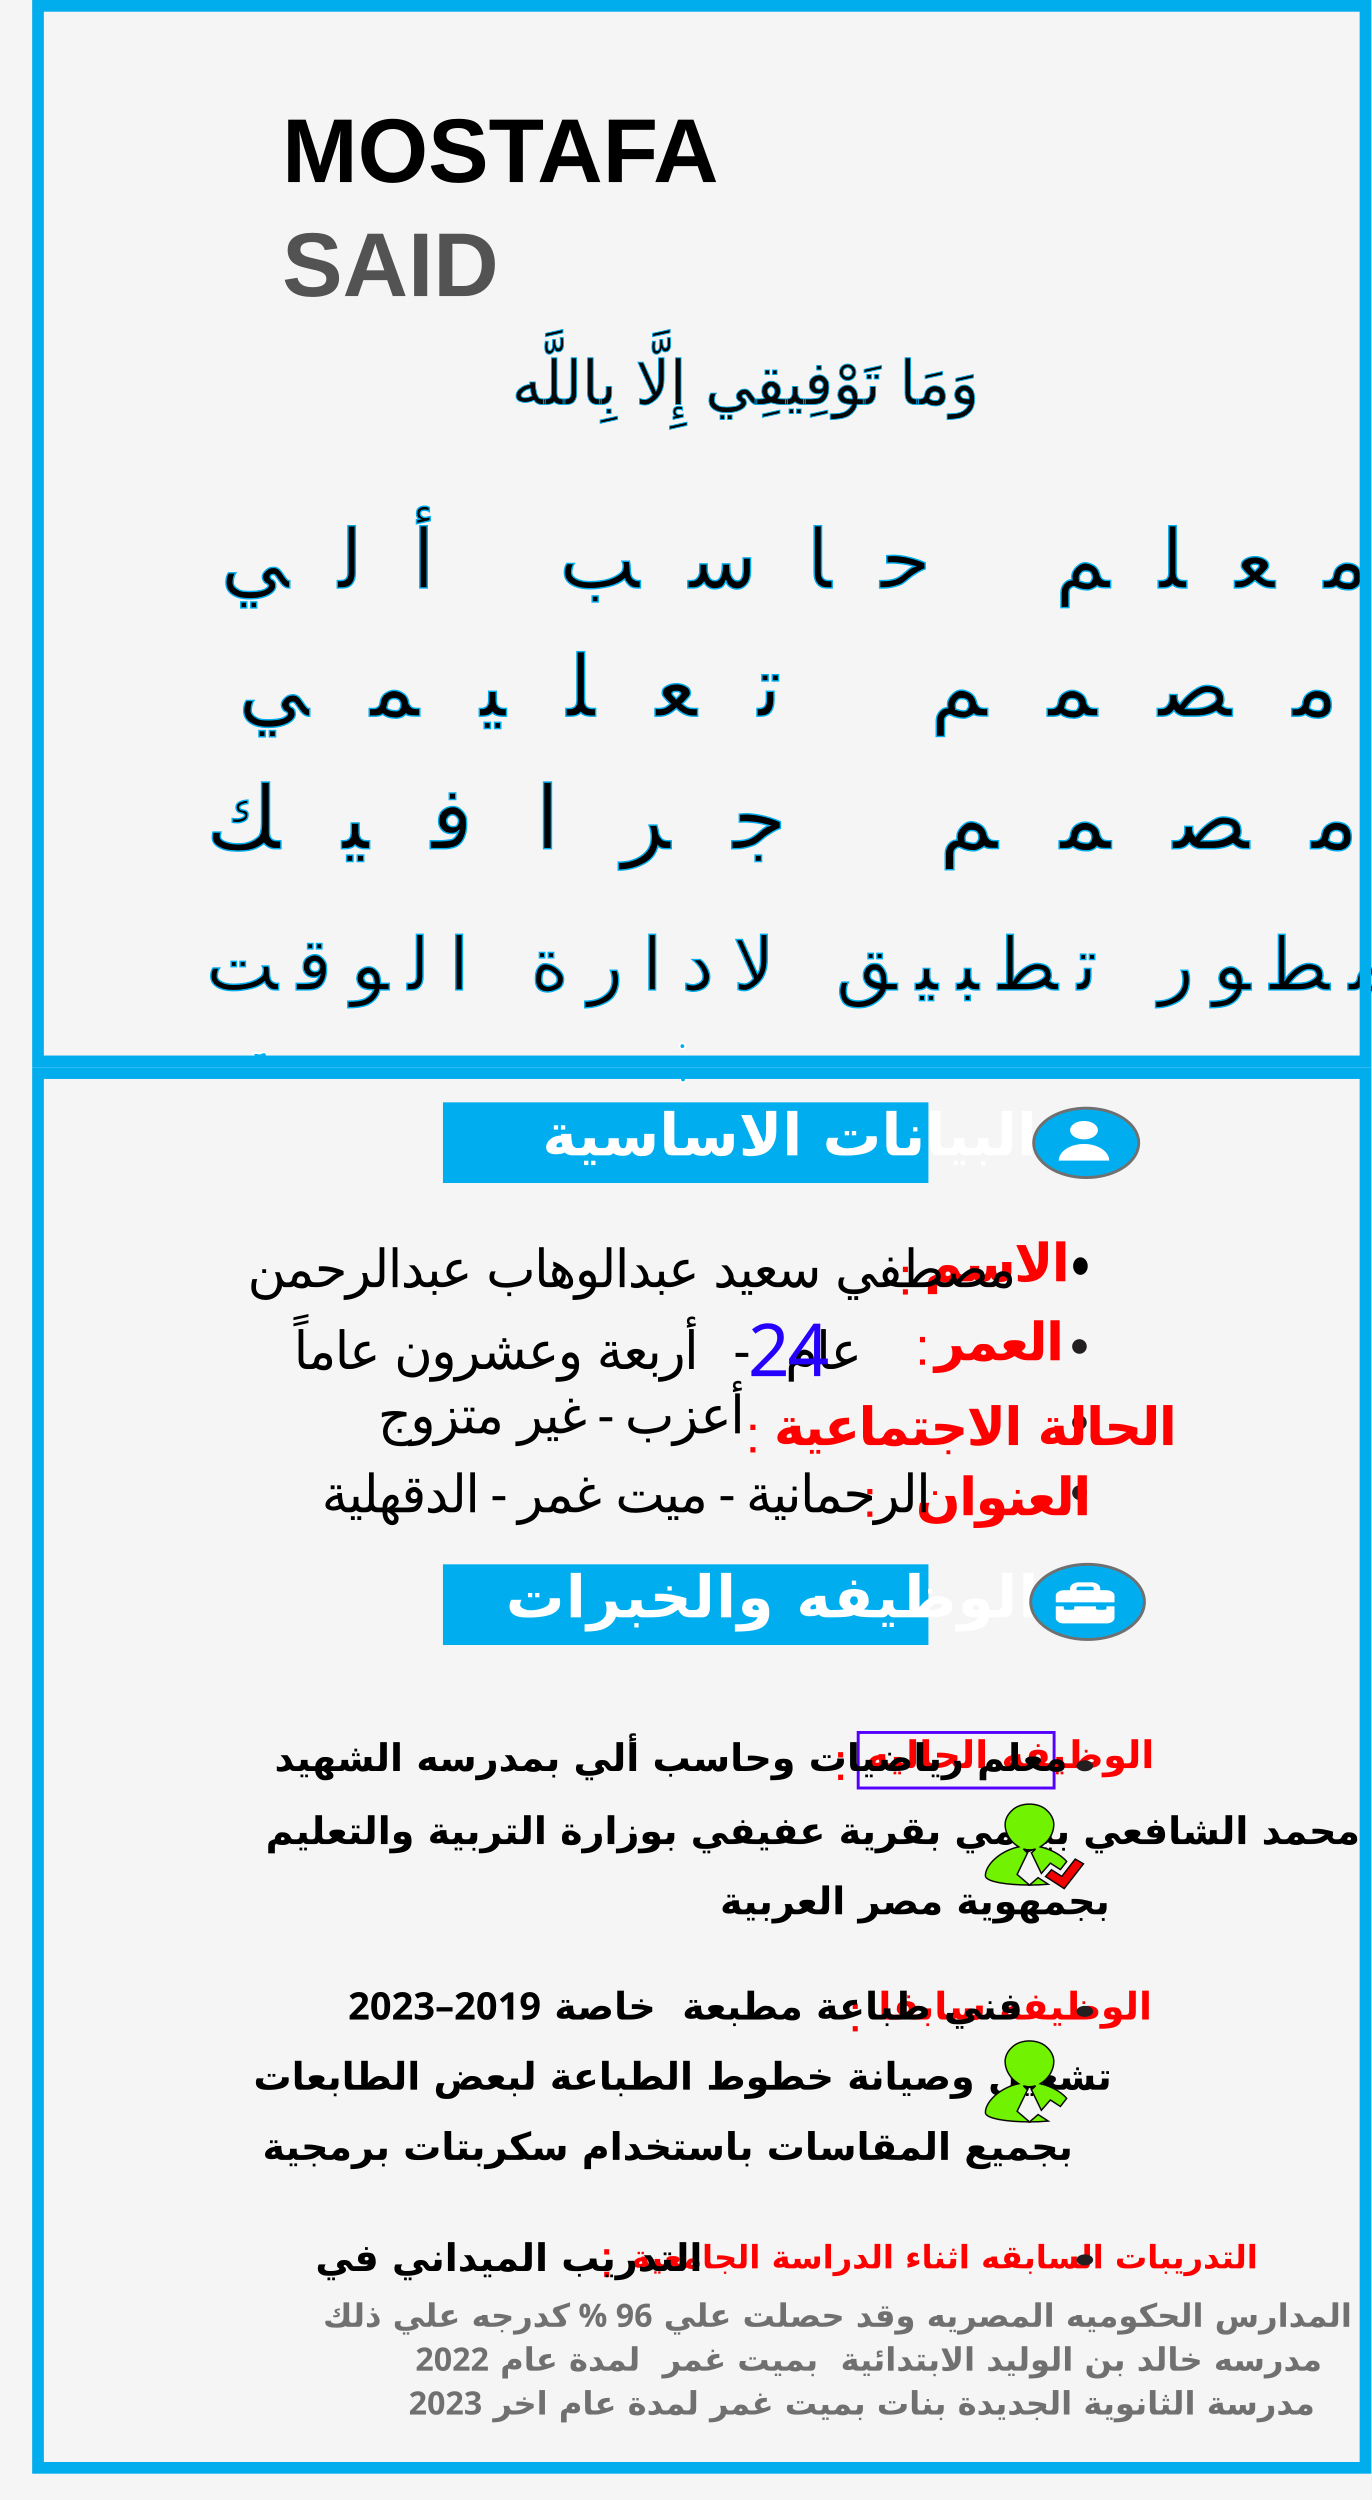
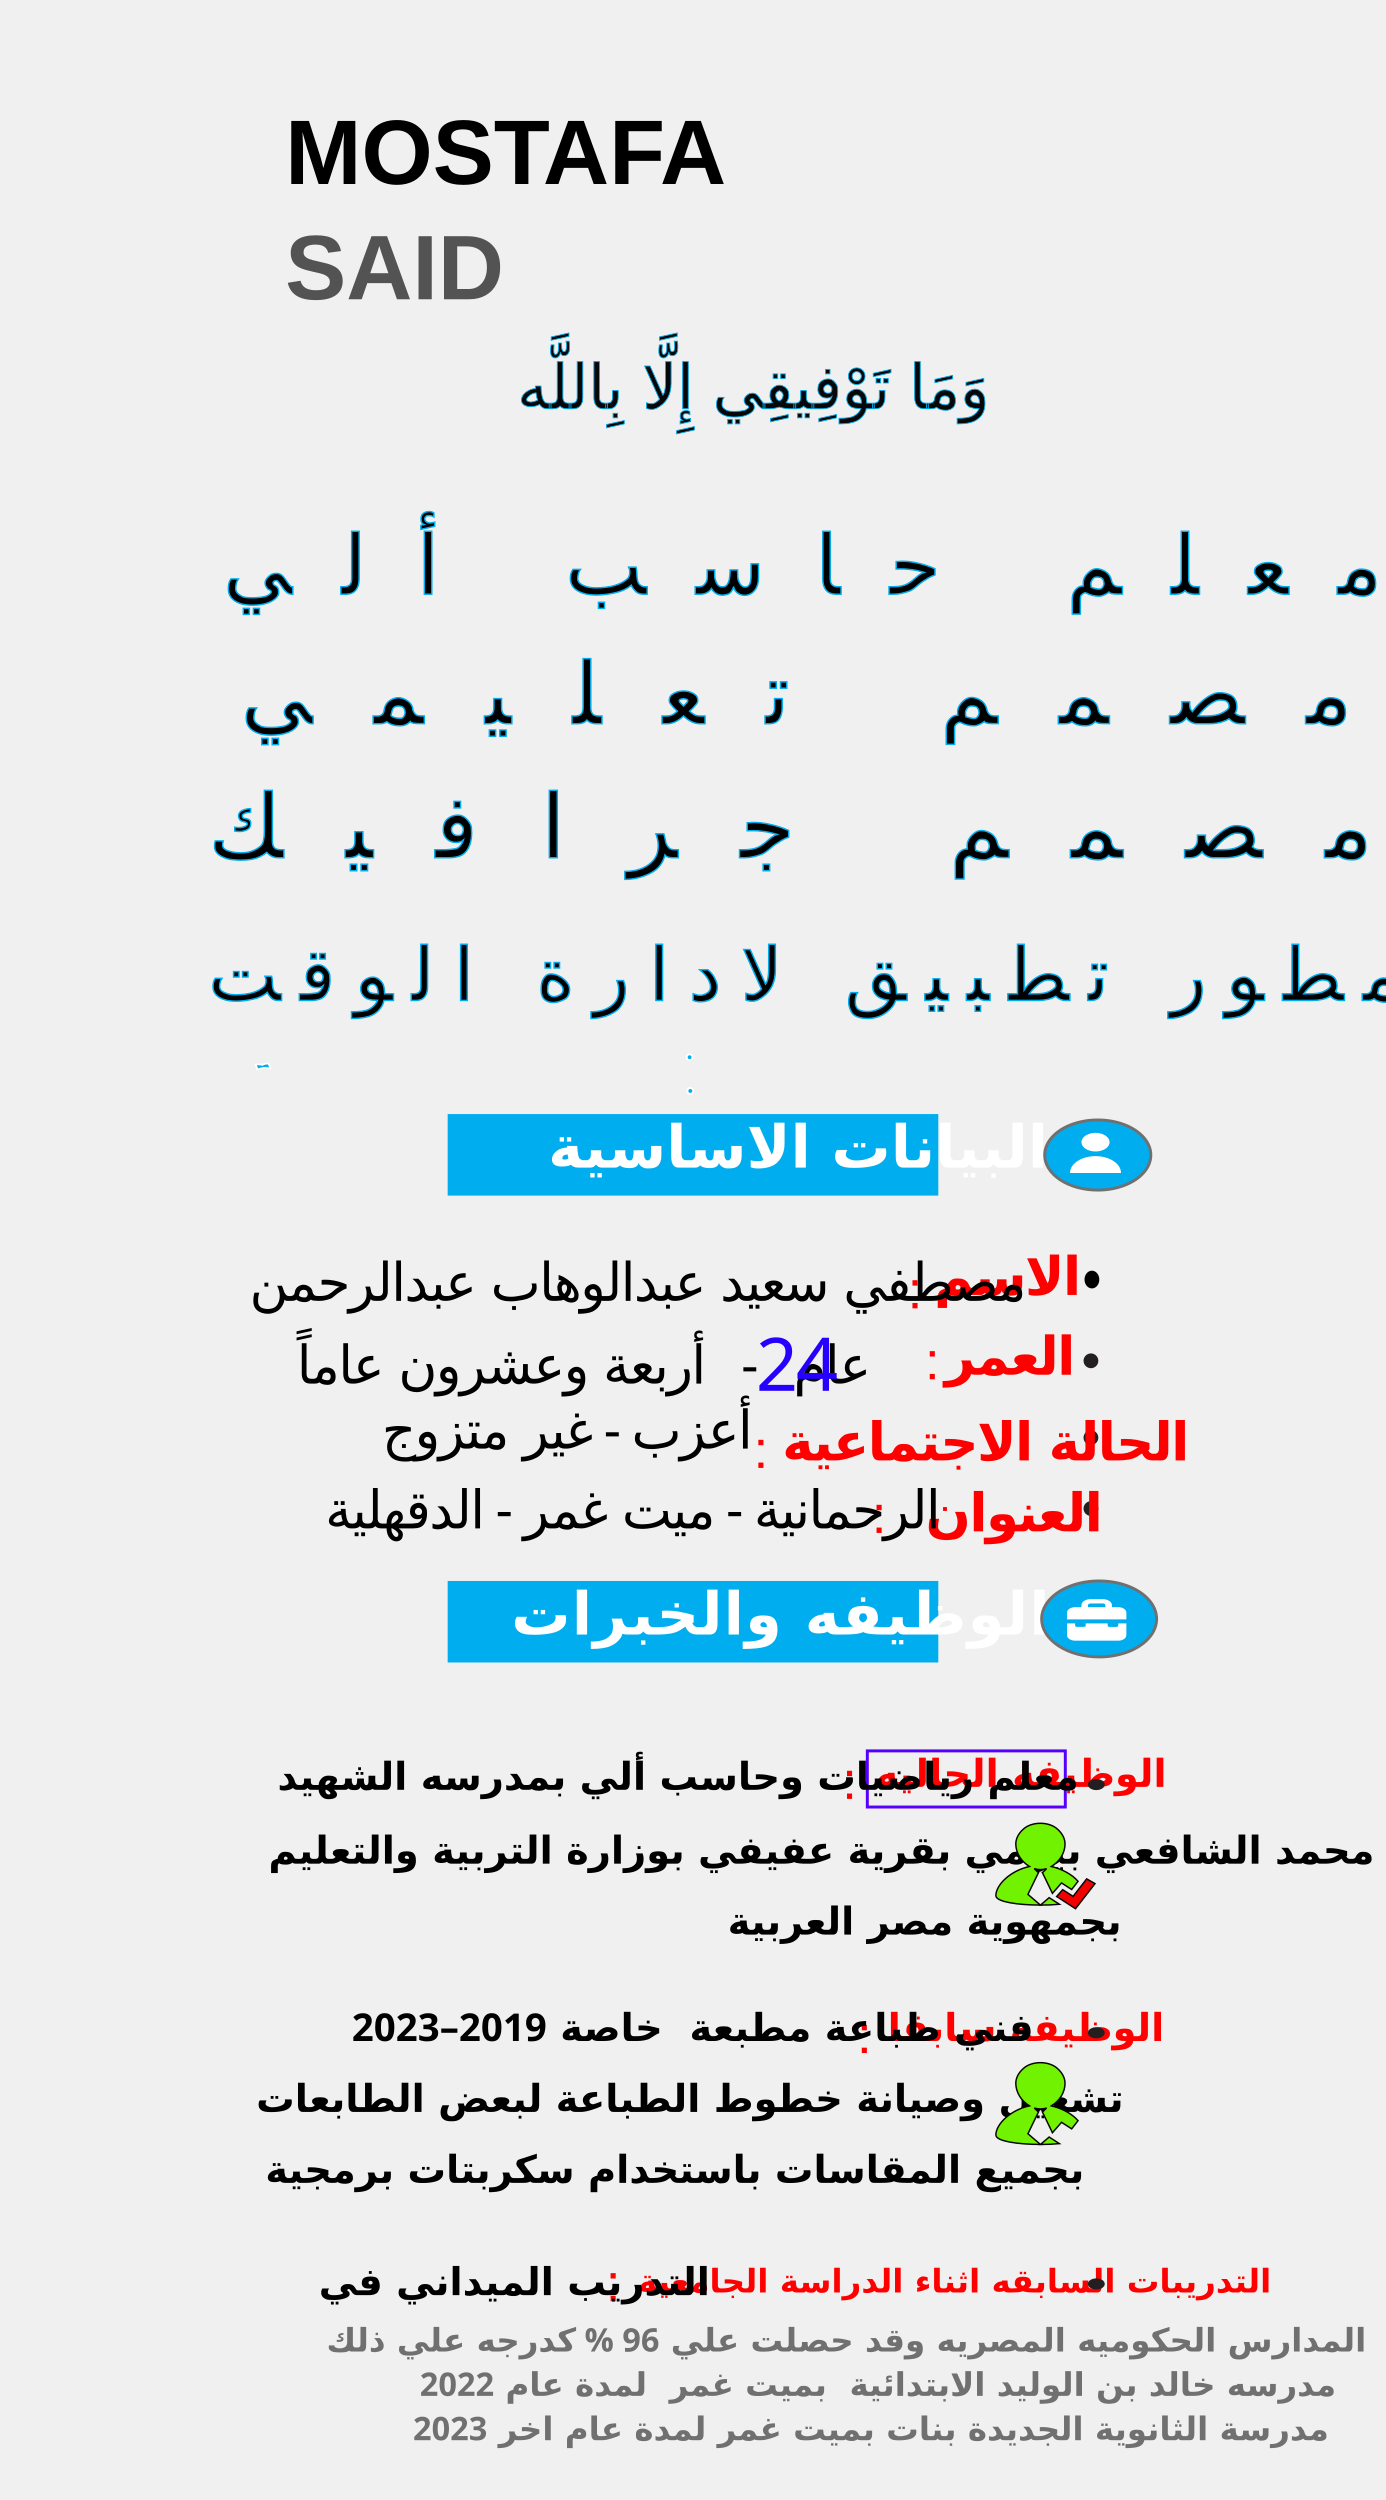
- <svg xmlns="http://www.w3.org/2000/svg" width="469" height="855" viewBox="0 0 469 855" fill="none">
-   <rect width="469" height="855" fill="#F5F5F5" />
+ <svg xmlns="http://www.w3.org/2000/svg" width="469" height="846" viewBox="0 0 469 846" fill="none">
  <path d="M317.521 377H151.492V404.59H317.521V377Z" fill="#00AEEF" />
  <text fill="#070707" stroke="#00AEEF" stroke-width="0.3" xml:space="preserve" style="white-space: pre" font-family="Harmattan" font-size="21" font-weight="500" letter-spacing="-0.01em">
    <tspan x="175" y="138.322">وَمَا تَوْفِيقِي إِلَّا بِاللَّه</tspan>
  </text>
  <text fill="black" xml:space="preserve" style="white-space: pre" font-family="Arial" font-size="31" font-weight="900" letter-spacing="0em">
    <tspan x="96.492" y="62.261">MOSTAFA</tspan>
  </text>
  <text fill="#535353" xml:space="preserve" style="white-space: pre" font-family="Arial" font-size="31" font-weight="900" letter-spacing="0em">
    <tspan x="96.492" y="101.261">SAID</tspan>
  </text>
  <text fill="black" stroke="#00AEEF" stroke-width="0.5" xml:space="preserve" style="white-space: pre" font-family="Andalus" font-size="30" letter-spacing="0.71em">
    <tspan x="70.492" y="290.254">مصمم جرافيك</tspan>
  </text>
  <text fill="black" stroke="#00AEEF" stroke-width="0.5" xml:space="preserve" style="white-space: pre" font-family="Andalus" font-size="25" letter-spacing="0.26em">
    <tspan x="70.492" y="338.545">مطور تطبيق لادارة الوقت</tspan>
  </text>
  <text fill="black" stroke="#00AEEF" stroke-width="0.5" xml:space="preserve" style="white-space: pre" font-family="Andalus" font-size="29" letter-spacing="0.72em">
    <tspan x="81.492" y="244.912">مصمم تعليمي</tspan>
  </text>
  <text fill="black" stroke="#00AEEF" stroke-width="0.5" xml:space="preserve" style="white-space: pre" font-family="Andalus" font-size="28" letter-spacing="0.6em">
    <tspan x="75.492" y="201.07">معلم حاسب ألي</tspan>
  </text>
  <text fill="white" xml:space="preserve" style="white-space: pre" font-family="Harmattan" font-size="20" font-weight="bold" letter-spacing="0em">
    <tspan x="185.492" y="395.116">البيانات الاساسية</tspan>
  </text>
  <path d="M371.483 402.726C375.034 402.726 378.506 402.03 381.459 400.727C384.412 399.423 386.714 397.57 388.073 395.403C389.432 393.235 389.787 390.85 389.095 388.549C388.402 386.247 386.691 384.134 384.18 382.475C381.669 380.816 378.469 379.686 374.986 379.228C371.503 378.77 367.892 379.005 364.611 379.903C361.33 380.801 358.525 382.321 356.552 384.272C354.579 386.223 353.526 388.517 353.526 390.863C353.526 394.009 355.418 397.027 358.785 399.251C362.153 401.476 366.72 402.726 371.483 402.726Z" fill="#00AEEF" stroke="#707070" />
  <path d="M362.09 396.933C362.09 395.422 362.999 393.972 364.617 392.903C366.235 391.834 368.43 391.233 370.718 391.233C373.006 391.233 375.201 391.834 376.819 392.903C378.437 393.972 379.346 395.422 379.346 396.933H362.09ZM365.959 386.514C365.958 385.786 366.34 385.081 367.039 384.518C367.738 383.955 368.71 383.57 369.791 383.428C370.871 383.286 371.993 383.395 372.965 383.738C373.937 384.082 374.699 384.637 375.12 385.309C375.542 385.982 375.598 386.73 375.278 387.426C374.958 388.123 374.282 388.725 373.366 389.129C372.45 389.533 371.35 389.715 370.253 389.644C369.157 389.573 368.132 389.252 367.353 388.737C366.461 388.148 365.959 387.348 365.959 386.514Z" fill="white" />
  <path d="M369.169 513C369.664 513 370.147 512.853 370.558 512.579C370.969 512.304 371.29 511.914 371.479 511.457C371.668 511 371.718 510.497 371.621 510.012C371.525 509.527 371.287 509.082 370.937 508.732C370.588 508.383 370.142 508.145 369.657 508.048C369.172 507.952 368.67 508.001 368.213 508.19C367.756 508.38 367.365 508.7 367.091 509.111C366.816 509.522 366.669 510.006 366.669 510.5C366.669 511.163 366.933 511.799 367.402 512.268C367.871 512.737 368.506 513 369.169 513Z" fill="#231F20" />
  <path d="M317.521 535H151.492V562.59H317.521V535Z" fill="#00AEEF" />
  <text fill="white" xml:space="preserve" style="white-space: pre" font-family="Harmattan" font-size="20" font-weight="bold" letter-spacing="0.02em">
    <tspan x="173" y="553.116">الوظيفه والخبرات</tspan>
  </text>
  <path d="M371.946 560.704C375.794 560.704 379.555 559.95 382.754 558.538C385.953 557.126 388.447 555.119 389.919 552.77C391.392 550.422 391.777 547.838 391.026 545.345C390.276 542.852 388.423 540.562 385.702 538.764C382.981 536.967 379.515 535.743 375.741 535.247C371.968 534.751 368.056 535.006 364.501 535.978C360.947 536.951 357.908 538.598 355.771 540.712C353.633 542.825 352.492 545.31 352.492 547.852C352.492 551.261 354.542 554.53 358.19 556.94C361.838 559.35 366.787 560.704 371.946 560.704Z" fill="#00AEEF" stroke="#707070" />
  <path d="M363.848 555.203C363.113 555.203 362.408 555.01 361.888 554.666C361.368 554.323 361.076 553.857 361.076 553.371V549.355H363.814V550.112C363.814 550.168 363.83 550.224 363.861 550.276C363.894 550.328 363.941 550.375 364.001 550.415C364.061 550.455 364.132 550.486 364.211 550.508C364.289 550.53 364.373 550.541 364.458 550.541H366.752C366.923 550.54 367.086 550.495 367.207 550.415C367.266 550.376 367.314 550.329 367.346 550.278C367.379 550.226 367.396 550.171 367.396 550.115V549.358H374.828V550.115C374.828 550.229 374.897 550.338 375.019 550.418C375.14 550.499 375.305 550.544 375.477 550.544H377.777C377.948 550.543 378.112 550.498 378.232 550.417C378.353 550.337 378.42 550.228 378.42 550.115V549.358H381.158V553.375C381.158 553.615 381.086 553.853 380.948 554.075C380.665 554.524 380.125 554.88 379.446 555.067C379.11 555.159 378.75 555.206 378.387 555.206L363.848 555.203ZM361.076 547.998V545.691C361.077 545.451 361.148 545.213 361.285 544.991C361.494 544.656 361.849 544.369 362.306 544.167C362.762 543.965 363.299 543.857 363.848 543.857H365.956V543.175C365.957 542.64 366.28 542.126 366.854 541.748C367.427 541.37 368.205 541.157 369.015 541.157H373.222C374.032 541.157 374.809 541.37 375.382 541.749C375.955 542.127 376.277 542.64 376.278 543.175V543.857H378.388C378.752 543.858 379.112 543.905 379.448 543.997C379.785 544.09 380.091 544.225 380.349 544.395C380.606 544.566 380.81 544.768 380.949 544.991C381.088 545.213 381.16 545.451 381.16 545.691V547.998H361.076ZM368.18 543.173V543.855H374.059V543.173C374.058 543.027 373.969 542.887 373.812 542.783C373.656 542.68 373.443 542.622 373.222 542.621H369.015C368.794 542.622 368.582 542.68 368.425 542.783C368.268 542.887 368.18 543.027 368.18 543.173Z" fill="white" />
  <path d="M369.169 489C369.664 489 370.147 488.853 370.558 488.579C370.969 488.304 371.29 487.914 371.479 487.457C371.668 487 371.718 486.497 371.621 486.012C371.525 485.527 371.287 485.082 370.937 484.732C370.588 484.383 370.142 484.145 369.657 484.048C369.172 483.952 368.67 484.001 368.213 484.19C367.756 484.38 367.365 484.7 367.091 485.111C366.816 485.522 366.669 486.006 366.669 486.5C366.669 487.163 366.933 487.799 367.402 488.268C367.871 488.737 368.506 489 369.169 489Z" fill="#231F20" />
  <text fill="#FF0000" xml:space="preserve" style="white-space: pre" font-family="Harmattan" font-size="18" font-weight="bold" letter-spacing="-0.03em">
    <tspan x="264.693" y="494.205">الحالة الاجتماعية </tspan>
  </text>
  <text fill="black" xml:space="preserve" style="white-space: pre" font-family="Harmattan" font-size="18" letter-spacing="-0.03em">
    <tspan x="129.214" y="490.205">أعزب - غير متزوج</tspan>
  </text>
  <text fill="#FF0000" xml:space="preserve" style="white-space: pre" font-family="Arial" font-size="18" letter-spacing="-0.03em">
    <tspan x="254.99" y="496.74">:</tspan>
  </text>
  <text fill="#FF0000" xml:space="preserve" style="white-space: pre" font-family="Arial" font-size="18" letter-spacing="-0.03em">
    <tspan x="294.99" y="518.74">:</tspan>
  </text>
  <text fill="#FF0000" xml:space="preserve" style="white-space: pre" font-family="Harmattan" font-size="18" font-weight="bold" letter-spacing="-0.03em">
    <tspan x="313.193" y="518.205">العنوان
</tspan>
  </text>
  <text fill="black" xml:space="preserve" style="white-space: pre" font-family="Harmattan" font-size="18" letter-spacing="-0.03em">
    <tspan x="110.026" y="517.205">الرحمانية - ميت غمر - الدقهلية</tspan>
  </text>
  <text fill="#FF0000" xml:space="preserve" style="white-space: pre" font-family="Harmattan" font-size="18" font-weight="bold" letter-spacing="-0.03em">
-     <tspan x="316.096" y="438.205">الاسم  </tspan>
+     <tspan x="316.097" y="438.205">الاسم  </tspan>
  </text>
  <text fill="#FF0000" xml:space="preserve" style="white-space: pre" font-family="Arial" font-size="18" letter-spacing="-0.03em">
    <tspan x="307.141" y="442.74">:</tspan>
  </text>
  <text fill="black" xml:space="preserve" style="white-space: pre" font-family="Harmattan" font-size="18" letter-spacing="-0.03em">
-     <tspan x="80.507" y="440.205"> مصطفي سعيد عبدالوهاب عبدالرحمن</tspan>
+     <tspan x="80.292" y="440.205"> مصطفي سعيد عبدالوهاب عبدالرحمن</tspan>
  </text>
  <path d="M369.5 436C369.994 436 370.478 435.824 370.889 435.494C371.3 435.165 371.62 434.696 371.81 434.148C371.999 433.6 372.048 432.997 371.952 432.415C371.856 431.833 371.617 431.298 371.268 430.879C370.918 430.459 370.473 430.173 369.988 430.058C369.503 429.942 369 430.001 368.543 430.228C368.086 430.455 367.696 430.84 367.421 431.333C367.147 431.827 367 432.407 367 433C367 433.796 367.263 434.559 367.732 435.121C368.201 435.684 368.837 436 369.5 436Z" fill="black" />
  <path d="M369.169 463C369.664 463 370.147 462.853 370.558 462.579C370.969 462.304 371.29 461.914 371.479 461.457C371.668 461 371.718 460.497 371.621 460.012C371.525 459.527 371.287 459.082 370.937 458.732C370.588 458.383 370.142 458.144 369.657 458.048C369.172 457.952 368.67 458.001 368.213 458.19C367.756 458.38 367.365 458.7 367.091 459.111C366.816 459.522 366.669 460.006 366.669 460.5C366.669 461.163 366.933 461.799 367.402 462.268C367.871 462.737 368.506 463 369.169 463Z" fill="#231F20" />
  <text fill="black" xml:space="preserve" style="white-space: pre" font-family="Harmattan" font-size="18" letter-spacing="-0.03em">
    <tspan x="96.547" y="468.205"> عام   -   أربعة وعشرون عاماً</tspan>
  </text>
  <text fill="#2600FF" xml:space="preserve" style="white-space: pre" font-family="Harmattan" font-size="25" letter-spacing="-0.03em">
    <tspan x="255.777" y="470.645">24</tspan>
  </text>
  <text fill="#FF0000" xml:space="preserve" style="white-space: pre" font-family="Arial" font-size="18" letter-spacing="-0.03em">
    <tspan x="312.99" y="466.74">:</tspan>
  </text>
  <text fill="#FF0000" xml:space="preserve" style="white-space: pre" font-family="Harmattan" font-size="18" font-weight="bold" letter-spacing="-0.03em">
    <tspan x="319.709" y="465.205">العمر  </tspan>
  </text>
  <path d="M234.328 357.77C234.328 357.931 234.289 358.089 234.213 358.23C234.137 358.371 234.027 358.491 233.893 358.579C233.759 358.668 233.605 358.721 233.445 358.735C233.285 358.749 233.124 358.723 232.977 358.659C232.817 358.59 232.679 358.479 232.577 358.337C232.475 358.196 232.413 358.029 232.398 357.856C232.383 357.682 232.415 357.507 232.491 357.35C232.567 357.193 232.684 357.06 232.829 356.964C232.975 356.868 233.144 356.813 233.318 356.806C233.493 356.798 233.666 356.837 233.819 356.92C233.973 357.003 234.101 357.125 234.191 357.275C234.28 357.425 234.328 357.596 234.328 357.77Z" fill="#00AEEF" stroke="white" stroke-width="0.6" />
  <path d="M234.242 358.167C234.148 358.377 233.982 358.547 233.774 358.646C233.565 358.745 233.328 358.765 233.106 358.704C232.884 358.643 232.691 358.504 232.562 358.313C232.433 358.122 232.377 357.891 232.404 357.662C232.431 357.433 232.539 357.221 232.709 357.065C232.879 356.909 233.099 356.819 233.329 356.811C233.559 356.803 233.785 356.878 233.965 357.023C234.145 357.167 234.267 357.371 234.309 357.598C234.345 357.79 234.321 357.988 234.242 358.167Z" fill="#00AEEF" stroke="white" stroke-width="0.6" />
  <path d="M91.496 361.534L89.178 361.371L87.119 361.881L86.496 360.242C87.978 360.121 87.452 360.107 88.797 360.335C89.894 359.905 89.411 359.989 90.879 359.881C91.481 361.475 91.355 361.152 91.496 361.534Z" fill="#00AEEF" stroke="white" stroke-width="0.6" />
  <path d="M234.483 369.577C234.387 369.79 234.217 369.961 234.004 370.058C233.791 370.156 233.551 370.172 233.326 370.106C233.102 370.039 232.91 369.894 232.785 369.696C232.66 369.499 232.61 369.263 232.646 369.031C232.682 368.8 232.8 368.59 232.979 368.439C233.158 368.289 233.385 368.208 233.619 368.212C233.852 368.216 234.077 368.305 234.25 368.462C234.424 368.618 234.534 368.833 234.562 369.065C234.583 369.24 234.555 369.417 234.483 369.577Z" fill="#00AEEF" stroke="white" stroke-width="0.6" />
  <path d="M234.483 369.576C234.389 369.788 234.221 369.958 234.012 370.057C233.802 370.155 233.564 370.176 233.341 370.114C233.118 370.052 232.924 369.912 232.795 369.719C232.666 369.526 232.611 369.294 232.639 369.064C232.667 368.834 232.776 368.622 232.947 368.466C233.119 368.31 233.34 368.22 233.572 368.213C233.803 368.207 234.03 368.283 234.209 368.429C234.389 368.575 234.511 368.78 234.552 369.008C234.587 369.2 234.563 369.398 234.483 369.576Z" fill="#00AEEF" stroke="white" stroke-width="0.6" />
-   <g filter="url(#filter0_d_0_1)">
-     <mask id="path-38-inside-1_0_1" fill="white">
+   <g filter="url(#filter0_d_187_2856)">
+     <mask id="path-38-inside-1_187_2856" fill="white">
      <path d="M379.492 363L74.492 363L238.533 363H379.492Z" />
    </mask>
    <path d="M379.492 363L74.492 363L238.533 363H379.492Z" fill="#231F20" />
-     <path d="M379.492 363L74.492 363L238.533 363H379.492Z" stroke="black" stroke-width="2" mask="url(#path-38-inside-1_0_1)" />
-   </g>
-   <g filter="url(#filter1_d_0_1)">
-     <mask id="path-39-inside-2_0_1" fill="white">
-       <path d="M360.496 846H104.496V846H360.496V846Z" />
-     </mask>
-     <path d="M360.496 846H104.496V846H360.496V846Z" fill="#231F20" />
-     <path d="M360.496 846H104.496V846H360.496V846Z" stroke="black" stroke-width="0.6" mask="url(#path-39-inside-2_0_1)" />
+     <path d="M379.492 363L74.492 363L238.533 363H379.492Z" stroke="black" stroke-width="2" mask="url(#path-38-inside-1_187_2856)" />
  </g>
  <text fill="#FF0000" xml:space="preserve" style="white-space: pre" font-family="Harmattan" font-size="11" font-weight="bold" letter-spacing="0px">
    <tspan x="215.904" y="775.764">التدريبات السابقه اثناء الدراسة الجامعية</tspan>
  </text>
  <text fill="black" xml:space="preserve" style="white-space: pre" font-family="Harmattan" font-size="11" font-weight="bold" letter-spacing="0px">
    <tspan x="357.841" y="775.764"> </tspan>
  </text>
  <text fill="#FF0000" xml:space="preserve" style="white-space: pre" font-family="Arial" font-size="18" letter-spacing="-0.03em">
    <tspan x="204.99" y="778.74">:</tspan>
  </text>
  <text fill="black" xml:space="preserve" style="white-space: pre" font-family="Harmattan" font-size="13" font-weight="bold" letter-spacing="0px">
    <tspan x="200" y="792.676">
</tspan>
  </text>
  <text fill="black" xml:space="preserve" style="white-space: pre" font-family="Harmattan" font-size="13" font-weight="bold" letter-spacing="0px">
    <tspan x="107.87" y="776.676">التدريب الميداني في 
</tspan>
  </text>
  <text fill="#707070" xml:space="preserve" style="white-space: pre" font-family="Harmattan" font-size="11" font-weight="bold" letter-spacing="0px">
    <tspan x="107.597" y="795.764"> المدارس الحكوميه المصريه وقد حصلت علي 96 % كدرجه علي ذلك
</tspan>
    <tspan x="142.058" y="810.764">مدرسه خالد بن الوليد الابتدائية  بميت غمر  لمدة عام 2022
</tspan>
    <tspan x="139.759" y="825.764">مدرسة الثانوية الجديدة بنات بميت غمر لمدة عام اخر 2023</tspan>
  </text>
  <text fill="black" xml:space="preserve" style="white-space: pre" font-family="Harmattan" font-size="11" font-weight="bold" letter-spacing="0px">
    <tspan x="350.327" y="825.764">
</tspan>
  </text>
  <path d="M370.989 774.776C371.554 774.776 372.107 774.665 372.577 774.458C373.047 774.25 373.413 773.955 373.629 773.611C373.846 773.266 373.902 772.886 373.792 772.52C373.682 772.153 373.41 771.817 373.01 771.553C372.61 771.289 372.101 771.109 371.547 771.036C370.992 770.963 370.418 771.001 369.896 771.144C369.373 771.287 368.927 771.529 368.613 771.839C368.299 772.15 368.131 772.515 368.131 772.888C368.131 773.389 368.432 773.869 368.968 774.223C369.504 774.577 370.231 774.776 370.989 774.776Z" fill="#231F20" />
  <text fill="#FF0000" xml:space="preserve" style="white-space: pre" font-family="Arial" font-size="18" letter-spacing="-0.03em">
    <tspan x="284.99" y="608.74">:</tspan>
  </text>
  <rect x="293.5" y="592.5" width="67" height="19" stroke="#5500FF" />
  <text fill="#5500FF" xml:space="preserve" style="white-space: pre" font-family="Harmattan" font-size="13" font-weight="bold" letter-spacing="0px">
    <tspan x="358.118" y="604.676"> </tspan>
  </text>
  <text fill="#FF0000" xml:space="preserve" style="white-space: pre" font-family="Harmattan" font-size="13" font-weight="bold" letter-spacing="0px">
    <tspan x="292.928" y="604.676"> الوظيفه الحاليه</tspan>
  </text>
  <text fill="black" xml:space="preserve" style="white-space: pre" font-family="Harmattan" font-size="13" font-weight="bold" letter-spacing="0px">
    <tspan x="93.871" y="605.676">معلم رياضيات وحاسب ألي بمدرسه الشهيد </tspan>
  </text>
  <text fill="black" xml:space="preserve" style="white-space: pre" font-family="Harmattan" font-size="13" font-weight="bold" letter-spacing="0px">
    <tspan x="90.844" y="630.676">محمد الشافعي بيومي بقرية عفيفي بوزارة التربية والتعليم 
</tspan>
    <tspan x="246.247" y="654.676">بجمهوية مصر العربية </tspan>
  </text>
  <path d="M370.989 605.776C371.554 605.776 372.107 605.665 372.577 605.458C373.047 605.25 373.413 604.955 373.629 604.611C373.846 604.266 373.902 603.886 373.792 603.52C373.682 603.153 373.41 602.817 373.01 602.553C372.61 602.289 372.101 602.109 371.547 602.036C370.992 601.963 370.418 602.001 369.896 602.144C369.373 602.287 368.927 602.529 368.613 602.839C368.299 603.15 368.131 603.515 368.131 603.888C368.131 604.389 368.432 604.869 368.968 605.223C369.504 605.577 370.231 605.776 370.989 605.776Z" fill="#231F20" />
  <path d="M351.415 633.699H351.377L350 632.341C350.644 632.561 351.358 632.675 352.083 632.675C352.808 632.675 353.522 632.561 354.167 632.341L352.785 633.699H352.756L356.139 640.716L359.222 637.192L362.652 639.406L364.809 636.632C362.781 634.321 359.595 632.551 355.802 631.627C357.251 630.706 358.384 629.589 359.121 628.352C359.931 627.015 360.366 625.592 360.403 624.152C360.443 622.336 359.586 620.56 357.963 619.094C357.32 618.451 356.446 617.922 355.418 617.557C354.391 617.191 353.242 617 352.075 617C350.908 617 349.759 617.191 348.731 617.557C347.704 617.922 346.829 618.451 346.187 619.094C344.563 620.56 343.707 622.336 343.746 624.152C343.785 625.592 344.221 627.015 345.033 628.352C345.773 629.589 346.909 630.706 348.363 631.626C341.838 633.044 337 637.893 337 641.489C337 643.617 344.537 644.677 352.079 644.677L347.853 641.054L351.415 633.699Z" fill="#71F200" stroke="#070505" stroke-width="0.5" />
  <path d="M352.093 644.69C354.239 644.694 356.382 644.602 358.508 644.415L355.027 642.17L352.093 644.69Z" fill="#71F200" stroke="#070505" stroke-width="0.5" />
  <path d="M367.73 635.809L363.133 641.734L359.611 639.462L357.575 641.78L363.955 645.902L370.549 637.418L367.73 635.809Z" fill="#F20000" stroke="#070505" stroke-width="0.5" />
  <text fill="#FF0000" xml:space="preserve" style="white-space: pre" font-family="Harmattan" font-size="13" font-weight="bold" letter-spacing="0px">
    <tspan x="300.393" y="690.676">الوظيفه سابقا</tspan>
  </text>
  <text fill="black" xml:space="preserve" style="white-space: pre" font-family="Harmattan" font-size="13" font-weight="bold" letter-spacing="0px">
    <tspan x="358.448" y="690.676"> </tspan>
  </text>
  <text fill="#FF0000" xml:space="preserve" style="white-space: pre" font-family="Arial" font-size="18" letter-spacing="-0.03em">
    <tspan x="289.99" y="694.74">:</tspan>
  </text>
  <text fill="black" xml:space="preserve" style="white-space: pre" font-family="Harmattan" font-size="13" font-weight="bold" letter-spacing="0px">
    <tspan x="119.056" y="690.676">فني طباعة مطبعة  خاصة 2019–2023
</tspan>
    <tspan x="86.683" y="714.676">تشغيل وصيانة خطوط الطباعة لبعض الطابعات </tspan>
    <tspan x="89.78" y="738.676">بجميع المقاسات باستخدام سكربتات برمجية</tspan>
  </text>
  <path d="M370.989 689.776C371.554 689.776 372.107 689.665 372.577 689.458C373.047 689.25 373.413 688.955 373.629 688.611C373.846 688.266 373.902 687.886 373.792 687.52C373.682 687.153 373.41 686.817 373.01 686.553C372.61 686.289 372.101 686.109 371.547 686.036C370.992 685.963 370.418 686.001 369.896 686.144C369.373 686.287 368.927 686.529 368.613 686.839C368.299 687.15 368.131 687.515 368.131 687.888C368.131 688.389 368.432 688.869 368.968 689.223C369.504 689.577 370.231 689.776 370.989 689.776Z" fill="#231F20" />
  <path d="M351.415 714.699H351.377L350 713.341C350.644 713.561 351.358 713.675 352.083 713.675C352.808 713.675 353.522 713.561 354.167 713.341L352.785 714.699H352.756L356.139 721.716L359.222 718.192L362.652 720.406L364.809 717.632C362.781 715.321 359.595 713.551 355.802 712.627C357.251 711.706 358.384 710.589 359.121 709.352C359.931 708.015 360.366 706.592 360.403 705.152C360.443 703.336 359.586 701.56 357.963 700.094C357.32 699.451 356.446 698.922 355.418 698.557C354.391 698.191 353.242 698 352.075 698C350.908 698 349.759 698.191 348.731 698.557C347.704 698.922 346.829 699.451 346.187 700.094C344.563 701.56 343.707 703.336 343.746 705.152C343.785 706.592 344.221 708.015 345.033 709.352C345.773 710.589 346.909 711.706 348.363 712.626C341.838 714.044 337 718.893 337 722.489C337 724.617 344.537 725.677 352.079 725.677L347.853 722.054L351.415 714.699Z" fill="#71F200" stroke="#070505" stroke-width="0.5" />
  <path d="M352.093 725.69C354.239 725.694 356.382 725.602 358.508 725.415L355.027 723.17L352.093 725.69Z" fill="#71F200" stroke="#070505" stroke-width="0.5" />
-   <rect x="2" y="-2" width="454" height="361" transform="matrix(1 0 0 -1 11 361)" stroke="#01ADED" stroke-width="4" />
-   <rect x="2" y="-2" width="454" height="477" transform="matrix(1 0 0 -1 11 842)" stroke="#01ADED" stroke-width="4" />
  <defs>
-     <filter id="filter0_d_0_1" x="70.492" y="362" width="313" height="10" filterUnits="userSpaceOnUse" color-interpolation-filters="sRGB">
+     <filter id="filter0_d_187_2856" x="70.492" y="362" width="313" height="10" filterUnits="userSpaceOnUse" color-interpolation-filters="sRGB">
      <feFlood flood-opacity="0" result="BackgroundImageFix" />
      <feColorMatrix in="SourceAlpha" type="matrix" values="0 0 0 0 0 0 0 0 0 0 0 0 0 0 0 0 0 0 127 0" result="hardAlpha" />
      <feOffset dy="4" />
      <feGaussianBlur stdDeviation="2" />
      <feComposite in2="hardAlpha" operator="out" />
      <feColorMatrix type="matrix" values="0 0 0 0 0 0 0 0 0 0 0 0 0 0 0 0 0 0 0.25 0" />
-       <feBlend mode="normal" in2="BackgroundImageFix" result="effect1_dropShadow_0_1" />
-       <feBlend mode="normal" in="SourceGraphic" in2="effect1_dropShadow_0_1" result="shape" />
-     </filter>
-     <filter id="filter1_d_0_1" x="100.496" y="845.7" width="264" height="8.6" filterUnits="userSpaceOnUse" color-interpolation-filters="sRGB">
-       <feFlood flood-opacity="0" result="BackgroundImageFix" />
-       <feColorMatrix in="SourceAlpha" type="matrix" values="0 0 0 0 0 0 0 0 0 0 0 0 0 0 0 0 0 0 127 0" result="hardAlpha" />
-       <feOffset dy="4" />
-       <feGaussianBlur stdDeviation="2" />
-       <feComposite in2="hardAlpha" operator="out" />
-       <feColorMatrix type="matrix" values="0 0 0 0 0 0 0 0 0 0 0 0 0 0 0 0 0 0 0.25 0" />
-       <feBlend mode="normal" in2="BackgroundImageFix" result="effect1_dropShadow_0_1" />
-       <feBlend mode="normal" in="SourceGraphic" in2="effect1_dropShadow_0_1" result="shape" />
+       <feBlend mode="normal" in2="BackgroundImageFix" result="effect1_dropShadow_187_2856" />
+       <feBlend mode="normal" in="SourceGraphic" in2="effect1_dropShadow_187_2856" result="shape" />
    </filter>
  </defs>
</svg>
